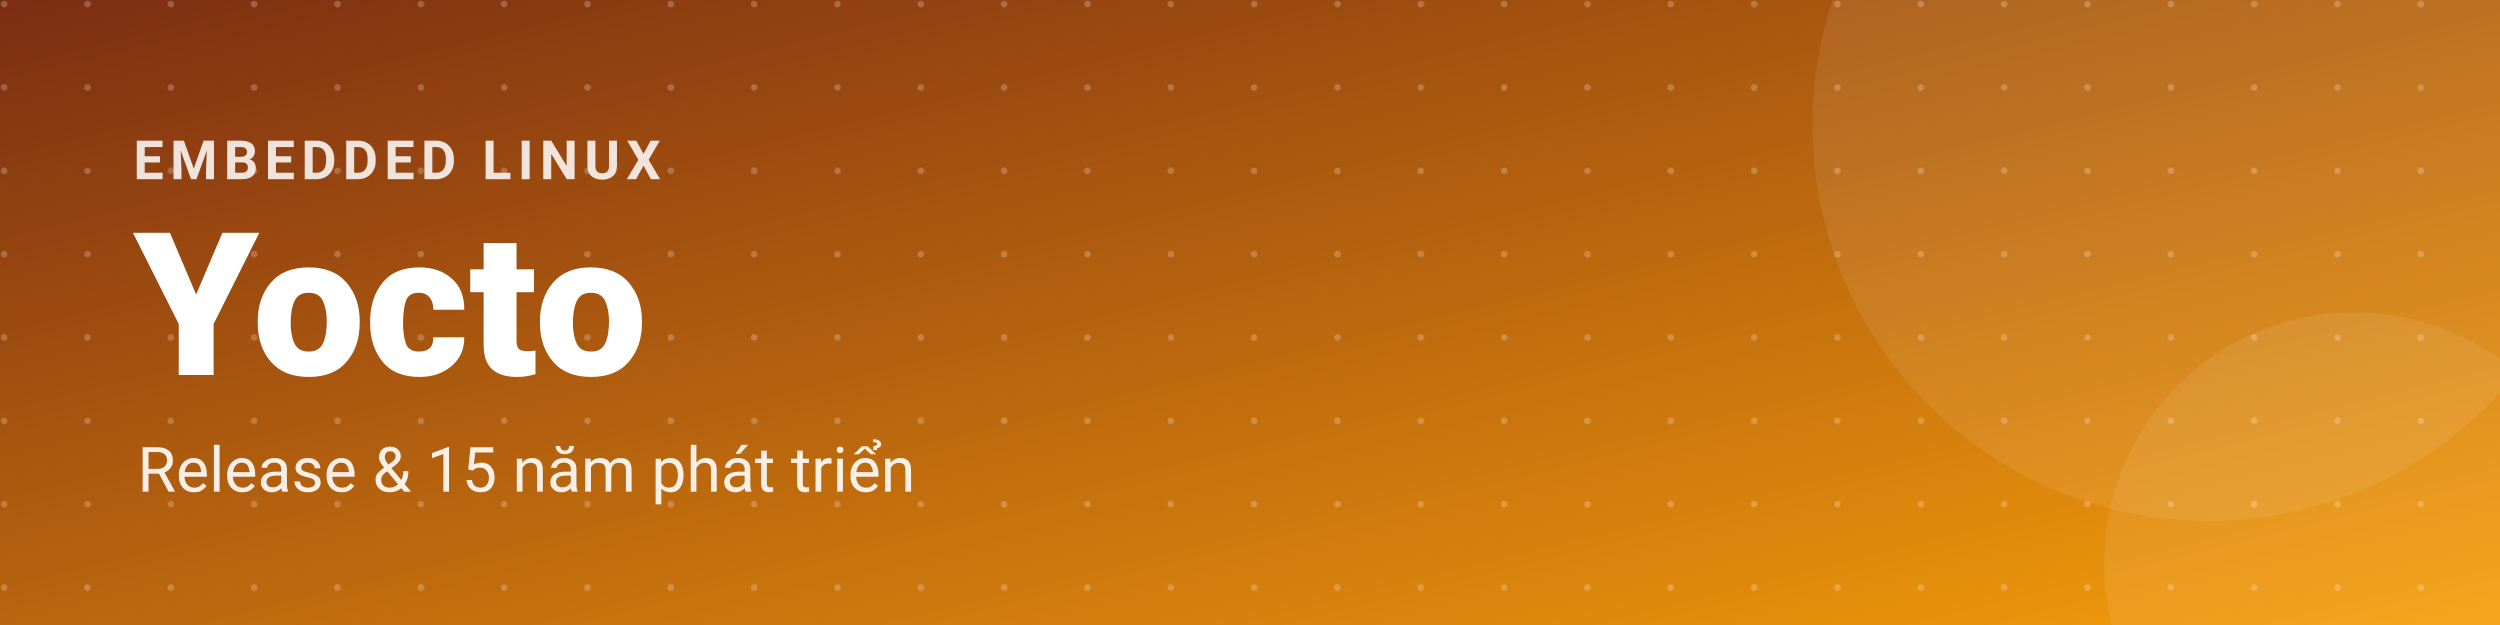
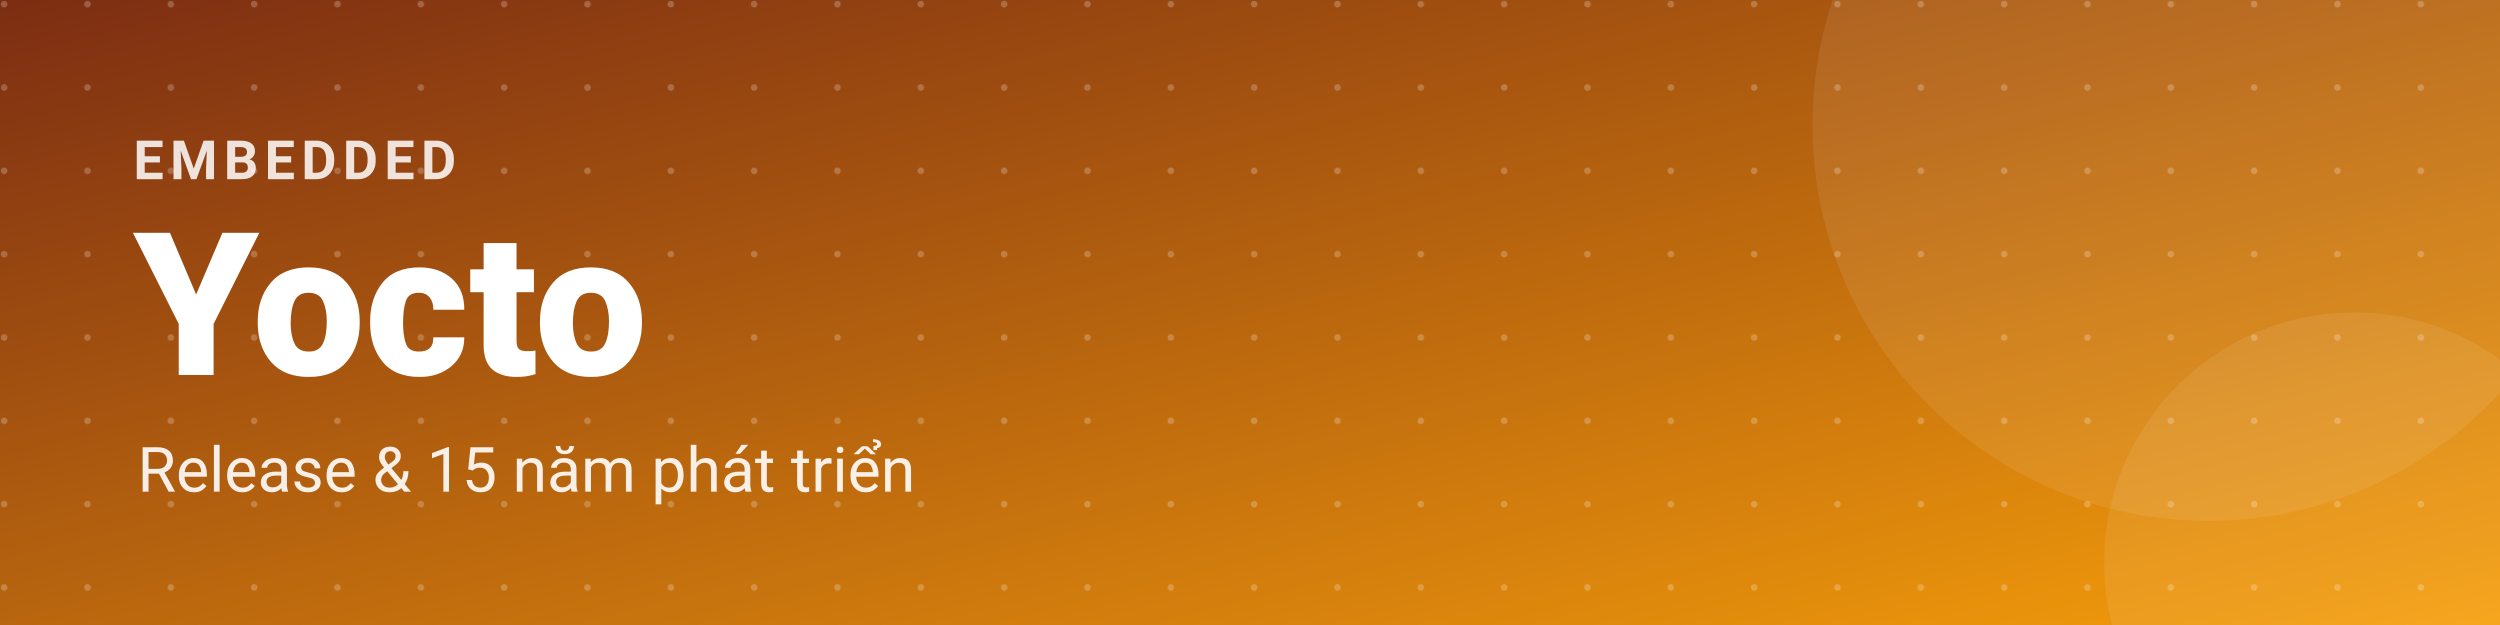
<svg xmlns="http://www.w3.org/2000/svg" viewBox="0 0 1200 300" role="img" aria-label="Yocto">
  <defs>
    <linearGradient id="g710227" x1="0" y1="0" x2="1" y2="1">
      <stop offset="0" stop-color="#7c2d12" />
      <stop offset="1" stop-color="#f59e0b" />
    </linearGradient>
    <pattern id="p710227" width="40" height="40" patternUnits="userSpaceOnUse">
      <circle cx="2" cy="2" r="1.6" fill="#fff" fill-opacity=".22" />
    </pattern>
  </defs>
  <rect width="1200" height="300" fill="url(#g710227)" />
  <rect width="1200" height="300" fill="url(#p710227)" />
  <circle cx="1060" cy="60" r="190" fill="#fff" fill-opacity=".08" />
  <circle cx="1130" cy="270" r="120" fill="#fff" fill-opacity=".08" />
-   <text x="64" y="86" fill="#fff" fill-opacity=".85" font-family="system-ui,-apple-system,Segoe UI,Roboto,sans-serif" font-size="26" font-weight="600" letter-spacing="3">EMBEDDED LINUX</text>
+   <text x="64" y="86" fill="#fff" fill-opacity=".85" font-family="system-ui,-apple-system,Segoe UI,Roboto,sans-serif" font-size="26" font-weight="600" letter-spacing="3">EMBEDDED</text>
  <text x="64" y="180" fill="#fff" font-family="system-ui,-apple-system,Segoe UI,Roboto,sans-serif" font-size="96" font-weight="800">Yocto</text>
  <text x="66" y="236" fill="#fff" fill-opacity=".9" font-family="system-ui,-apple-system,Segoe UI,Roboto,sans-serif" font-size="30">Release &amp; 15 năm phát triển</text>
</svg>
